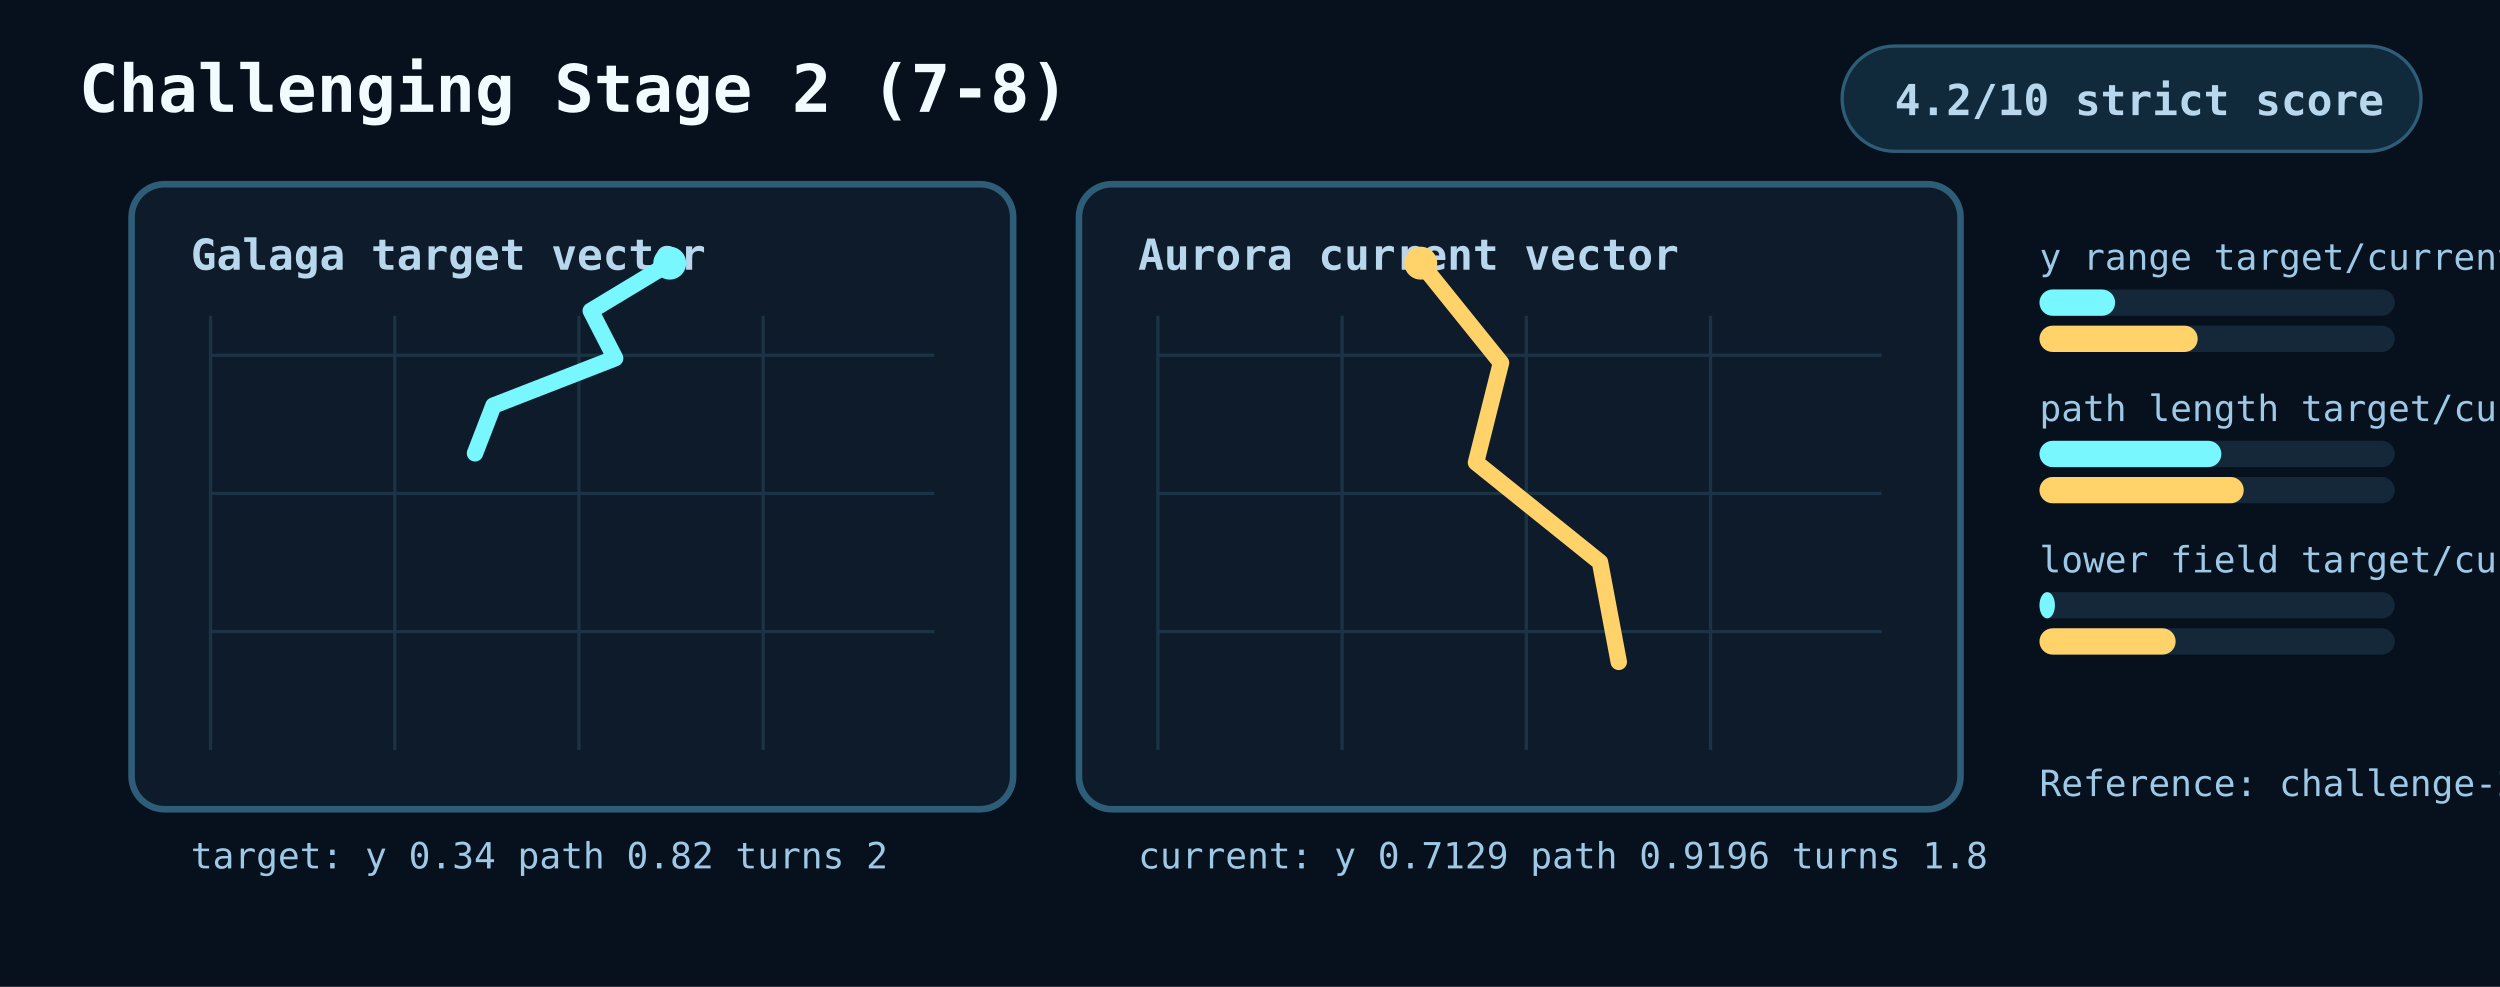
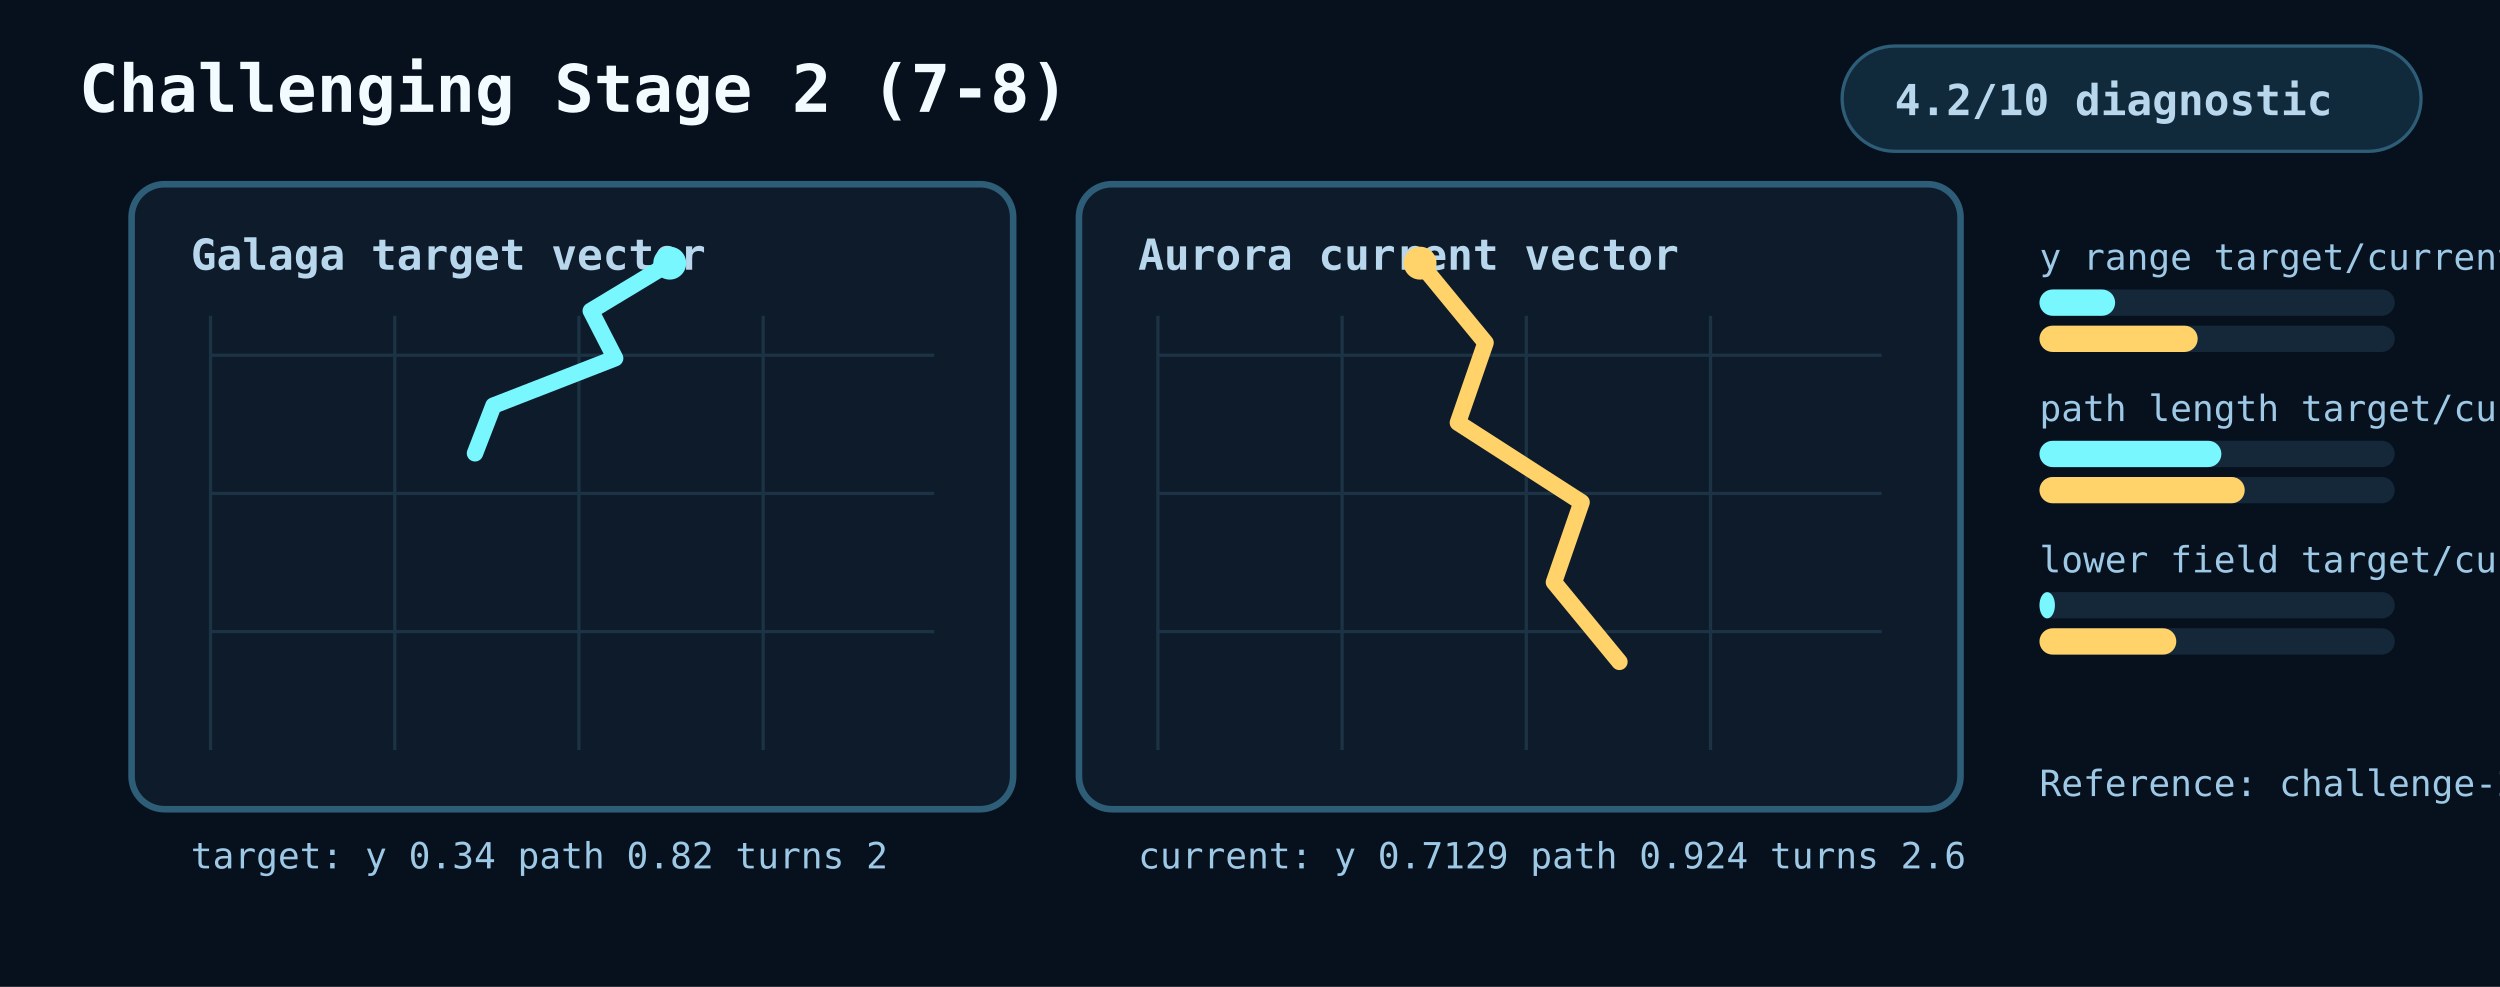
<svg xmlns="http://www.w3.org/2000/svg" width="760" height="300" viewBox="0 0 760 300" role="img" aria-labelledby="title desc">
  <style>
    .bg{fill:#06111d}.panel{fill:#0d1b2a;stroke:#2e5d78;stroke-width:2}.grid{stroke:#1b3344;stroke-width:1}.target{fill:none;stroke:#78f7ff;stroke-width:5;stroke-linecap:round;stroke-linejoin:round}.current{fill:none;stroke:#ffd36a;stroke-width:5;stroke-linecap:round;stroke-linejoin:round}.dotT{fill:#78f7ff}.dotC{fill:#ffd36a}.text{fill:#f2fbff;font:700 20px ui-monospace,Menlo,monospace}.small{fill:#b8d7ec;font:700 13px ui-monospace,Menlo,monospace}.tiny{fill:#9ec9e6;font:11px ui-monospace,Menlo,monospace}.barBg{fill:#14283a}.targetBar{fill:#78f7ff}.currentBar{fill:#ffd36a}.pill{fill:#102a3b;stroke:#2e5d78}
  </style>
  <rect class="bg" x="0" y="0" width="760" height="300" />
  <text class="text" x="24" y="34">Challenging Stage 2 (7-8)</text>
  <rect class="pill" x="560" y="14" width="176" height="32" rx="16" />
-   <text class="small" x="576" y="35">4.2/10 strict score</text>
+   <text class="small" x="576" y="35">4.2/10 diagnostic</text>
  <rect class="panel" x="40" y="56" width="268" height="190" rx="10" />
  <rect class="panel" x="328" y="56" width="268" height="190" rx="10" />
  <text class="small" x="58" y="82">Galaga target vector</text>
  <text class="small" x="346" y="82">Aurora current vector</text>
  <line class="grid" x1="64" y1="96" x2="64" y2="228" />
  <line class="grid" x1="352" y1="96" x2="352" y2="228" />
  <line class="grid" x1="120" y1="96" x2="120" y2="228" />
  <line class="grid" x1="408" y1="96" x2="408" y2="228" />
  <line class="grid" x1="176" y1="96" x2="176" y2="228" />
  <line class="grid" x1="464" y1="96" x2="464" y2="228" />
  <line class="grid" x1="232" y1="96" x2="232" y2="228" />
  <line class="grid" x1="520" y1="96" x2="520" y2="228" />
  <line class="grid" x1="64" y1="108" x2="284" y2="108" />
  <line class="grid" x1="352" y1="108" x2="572" y2="108" />
  <line class="grid" x1="64" y1="150" x2="284" y2="150" />
  <line class="grid" x1="352" y1="150" x2="572" y2="150" />
  <line class="grid" x1="64" y1="192" x2="284" y2="192" />
  <line class="grid" x1="352" y1="192" x2="572" y2="192" />
  <polyline class="target" points="203.6,80 179.6,94.5 187,108.9 150,123.3 144.4,137.8" />
-   <polyline class="current" points="431.9,80 456.3,110.3 448.7,140.6 486.4,170.9 492.1,201.2" />
+   <polyline class="current" points="431.7,80 451.6,104.2 443.2,128.5 480.8,152.7 472.4,177 492.3,201.2" />
  <circle class="dotT" cx="203.6" cy="80" r="5" />
-   <circle class="dotC" cx="431.9" cy="80" r="5" />
+   <circle class="dotC" cx="431.7" cy="80" r="5" />
  <text class="tiny" x="58" y="264">target: y 0.34 path 0.82 turns 2</text>
-   <text class="tiny" x="346" y="264">current: y 0.7129 path 0.9196 turns 1.8</text>
+   <text class="tiny" x="346" y="264">current: y 0.7129 path 0.924 turns 2.6</text>
  <g>
    <text x="620" y="82" class="tiny">y range target/current</text>
    <rect x="620" y="88" width="108" height="8" rx="4" class="barBg" />
    <rect x="620" y="88" width="23" height="8" rx="4" class="targetBar" />
    <rect x="620" y="99" width="108" height="8" rx="4" class="barBg" />
    <rect x="620" y="99" width="48.1" height="8" rx="4" class="currentBar" />
  </g>
  <g>
    <text x="620" y="128" class="tiny">path length target/current</text>
    <rect x="620" y="134" width="108" height="8" rx="4" class="barBg" />
    <rect x="620" y="134" width="55.3" height="8" rx="4" class="targetBar" />
    <rect x="620" y="145" width="108" height="8" rx="4" class="barBg" />
-     <rect x="620" y="145" width="62.1" height="8" rx="4" class="currentBar" />
+     <rect x="620" y="145" width="62.4" height="8" rx="4" class="currentBar" />
  </g>
  <g>
    <text x="620" y="174" class="tiny">lower field target/current</text>
    <rect x="620" y="180" width="108" height="8" rx="4" class="barBg" />
    <rect x="620" y="180" width="4.7" height="8" rx="4" class="targetBar" />
    <rect x="620" y="191" width="108" height="8" rx="4" class="barBg" />
-     <rect x="620" y="191" width="41.4" height="8" rx="4" class="currentBar" />
+     <rect x="620" y="191" width="41.6" height="8" rx="4" class="currentBar" />
  </g>
  <text class="tiny" x="620" y="242">Reference: challenge-2-arrival-group-1</text>
</svg>
